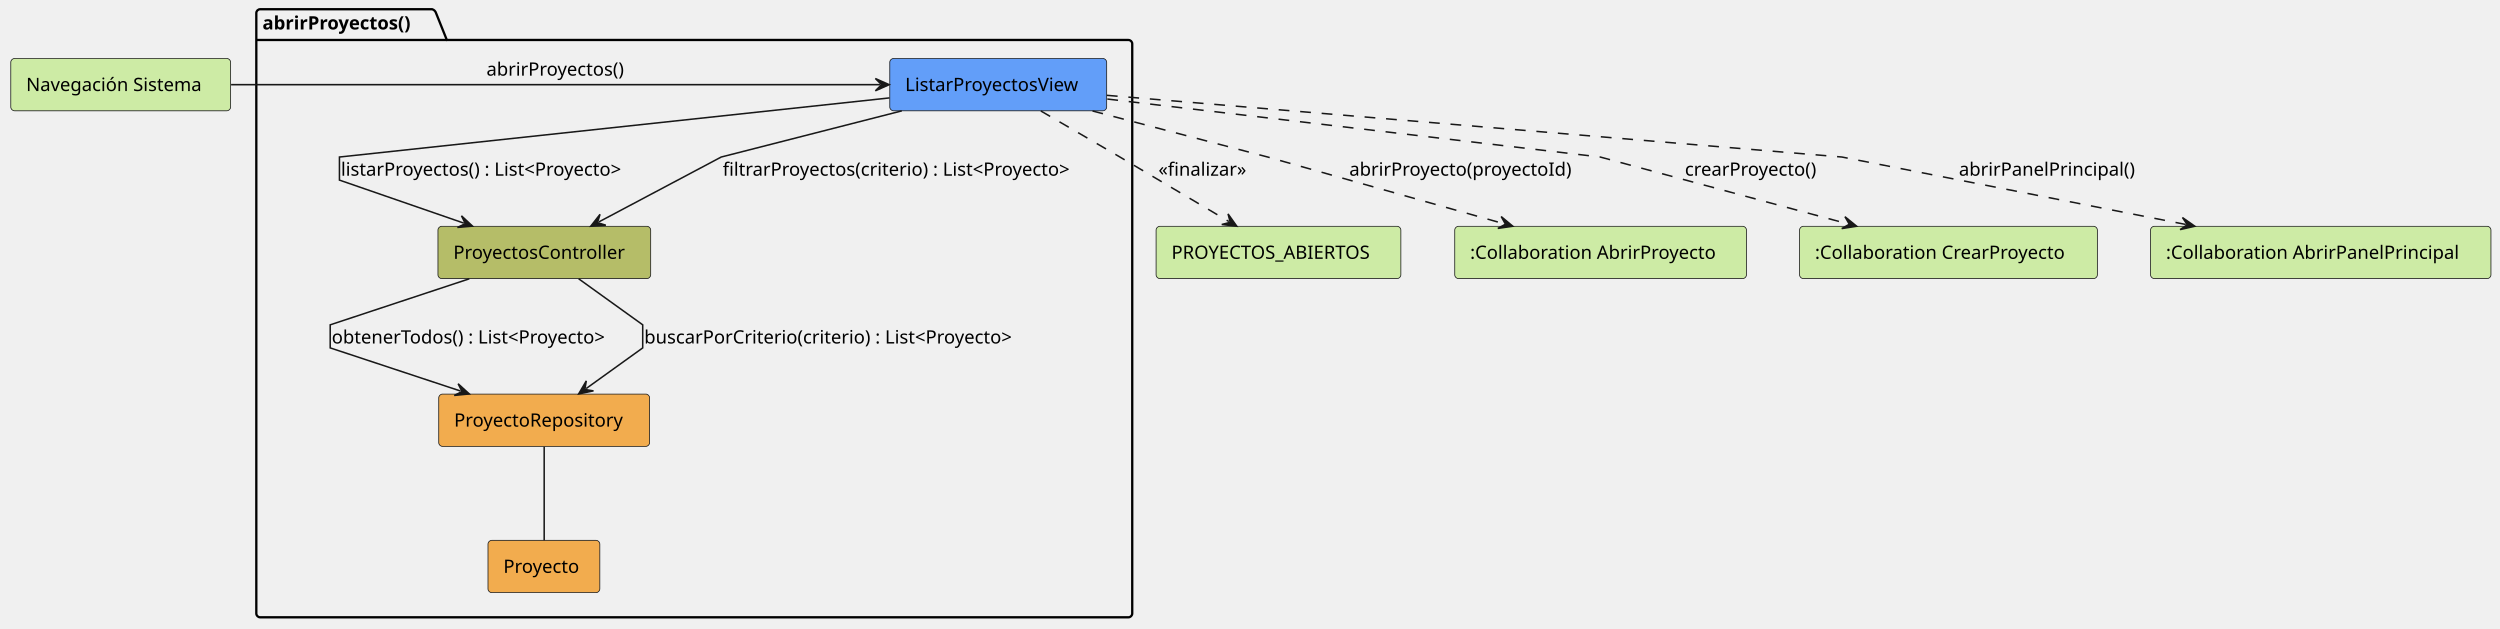
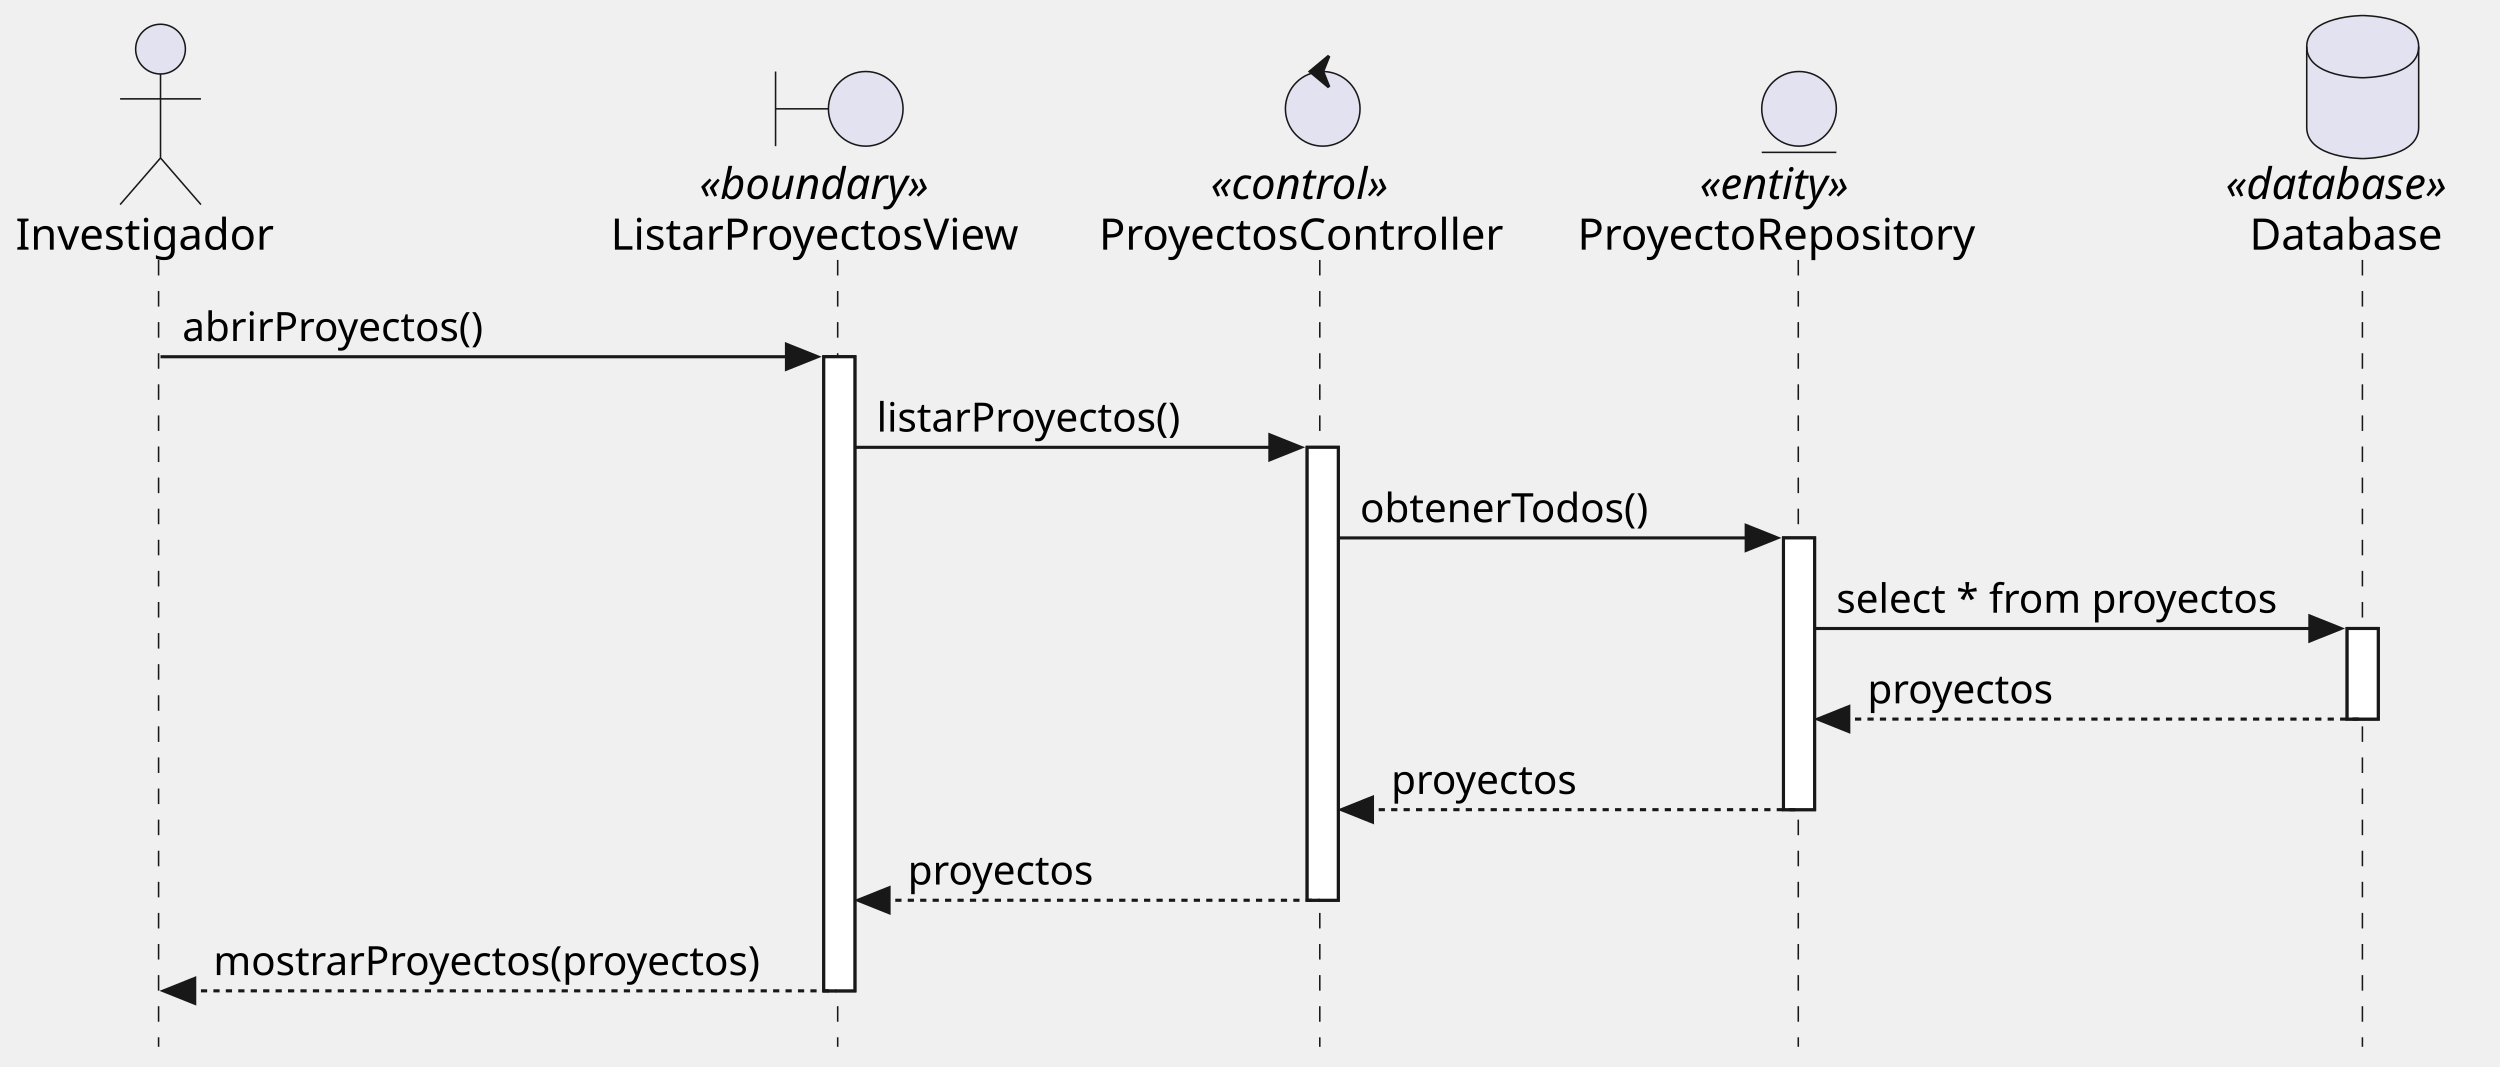
- <svg xmlns="http://www.w3.org/2000/svg" contentStyleType="text/css" data-diagram-type="DESCRIPTION" height="408px" preserveAspectRatio="none" style="width:1624px;height:408px;background:#FFFFFF;" version="1.1" viewBox="0 0 1624 408" width="1624px" zoomAndPan="magnify">
+ <svg xmlns="http://www.w3.org/2000/svg" contentStyleType="text/css" data-diagram-type="SEQUENCE" height="343px" preserveAspectRatio="none" style="width:804px;height:343px;background:#FFFFFF;" version="1.1" viewBox="0 0 804 343" width="804px" zoomAndPan="magnify">
  <defs />
  <g>
-     <g class="cluster" data-qualified-name="abrirProyectos" data-source-line="10" id="ent0004">
-       <path d="M169,6 L280.76,6 A3.75,3.75 0 0 1 283.26,8.5 L290.26,25.969 L733,25.969 A2.5,2.5 0 0 1 735.5,28.469 L735.5,398.5 A2.5,2.5 0 0 1 733,401 L169,401 A2.5,2.5 0 0 1 166.5,398.5 L166.5,8.5 A2.5,2.5 0 0 1 169,6" fill="none" style="stroke:#000000;stroke-width:1.5;" />
-       <line style="stroke:#000000;stroke-width:1.5;" x1="166.5" x2="290.26" y1="25.969" y2="25.969" />
-       <text fill="#000000" font-family="sans-serif" font-size="12" font-weight="bold" lengthAdjust="spacing" textLength="110.76" x="170.5" y="19.139">abrirProyectos()</text>
+     <g>
+       <rect fill="#FFFFFF" height="203.93" style="stroke:#181818;stroke-width:1;" width="10" x="264.923" y="114.727" />
    </g>
-     <g class="entity" data-qualified-name="abrirProyectos.ListarProyectosView" data-source-line="11" id="ent0005">
-       <rect fill="#629EF9" height="33.969" rx="2.5" ry="2.5" style="stroke:#181818;stroke-width:0.5;" width="140.897" x="578" y="38" />
-       <text fill="#000000" font-family="sans-serif" font-size="12" lengthAdjust="spacing" textLength="120.897" x="588" y="59.139">ListarProyectosView</text>
+     <g>
+       <rect fill="#FFFFFF" height="145.664" style="stroke:#181818;stroke-width:1;" width="10" x="420.387" y="143.859" />
    </g>
-     <g class="entity" data-qualified-name="abrirProyectos.ProyectosController" data-source-line="12" id="ent0006">
-       <rect fill="#B5BD68" height="33.969" rx="2.5" ry="2.5" style="stroke:#181818;stroke-width:0.5;" width="138.184" x="284.5" y="147" />
-       <text fill="#000000" font-family="sans-serif" font-size="12" lengthAdjust="spacing" textLength="118.184" x="294.5" y="168.139">ProyectosController</text>
+     <g>
+       <rect fill="#FFFFFF" height="87.398" style="stroke:#181818;stroke-width:1;" width="10" x="573.57" y="172.992" />
    </g>
-     <g class="entity" data-qualified-name="abrirProyectos.ProyectoRepository" data-source-line="13" id="ent0007">
-       <rect fill="#F2AC4E" height="33.969" rx="2.5" ry="2.5" style="stroke:#181818;stroke-width:0.5;" width="136.988" x="285" y="256" />
-       <text fill="#000000" font-family="sans-serif" font-size="12" lengthAdjust="spacing" textLength="116.988" x="295" y="277.139">ProyectoRepository</text>
+     <g>
+       <rect fill="#FFFFFF" height="29.133" style="stroke:#181818;stroke-width:1;" width="10" x="754.844" y="202.125" />
    </g>
-     <g class="entity" data-qualified-name="abrirProyectos.Proyecto" data-source-line="14" id="ent0008">
-       <rect fill="#F2AC4E" height="33.969" rx="2.5" ry="2.5" style="stroke:#181818;stroke-width:0.5;" width="72.641" x="317" y="351" />
-       <text fill="#000000" font-family="sans-serif" font-size="12" lengthAdjust="spacing" textLength="52.641" x="327" y="372.139">Proyecto</text>
+     <g class="participant-lifeline" data-entity-uid="part1" data-qualified-name="Investigador" id="part1-lifeline">
+       <g>
+         <rect fill="#000000" fill-opacity="0" height="253.062" width="8" x="47.623" y="83.594" />
+         <line style="stroke:#181818;stroke-width:0.5;stroke-dasharray:5,5;" x1="51" x2="51" y1="83.594" y2="336.656" />
+       </g>
    </g>
-     <g class="entity" data-qualified-name="NavegacionSistema" data-source-line="7" id="ent0002">
-       <rect fill="#CDEBA5" height="33.969" rx="2.5" ry="2.5" style="stroke:#181818;stroke-width:0.5;" width="142.812" x="7" y="38" />
-       <text fill="#000000" font-family="sans-serif" font-size="12" lengthAdjust="spacing" textLength="122.812" x="17" y="59.139">Navegación Sistema</text>
+     <g class="participant-lifeline" data-entity-uid="part2" data-qualified-name="ListarProyectosView" id="part2-lifeline">
+       <g>
+         <rect fill="#000000" fill-opacity="0" height="253.062" width="8" x="265.923" y="83.594" />
+         <line style="stroke:#181818;stroke-width:0.5;stroke-dasharray:5,5;" x1="269.4" x2="269.4" y1="83.594" y2="336.656" />
+       </g>
    </g>
-     <g class="entity" data-qualified-name="ProyectosAbiertos" data-source-line="8" id="ent0003">
-       <rect fill="#CDEBA5" height="33.969" rx="2.5" ry="2.5" style="stroke:#181818;stroke-width:0.5;" width="158.996" x="751" y="147" />
-       <text fill="#000000" font-family="sans-serif" font-size="12" lengthAdjust="spacing" textLength="138.996" x="761" y="168.139">PROYECTOS_ABIERTOS</text>
+     <g class="participant-lifeline" data-entity-uid="part3" data-qualified-name="ProyectosController" id="part3-lifeline">
+       <g>
+         <rect fill="#000000" fill-opacity="0" height="253.062" width="8" x="421.387" y="83.594" />
+         <line style="stroke:#181818;stroke-width:0.5;stroke-dasharray:5,5;" x1="424.446" x2="424.446" y1="83.594" y2="336.656" />
+       </g>
    </g>
-     <g class="entity" data-qualified-name="AbrirProyecto" data-source-line="17" id="ent0009">
-       <rect fill="#CDEBA5" height="33.969" rx="2.5" ry="2.5" style="stroke:#181818;stroke-width:0.5;" width="189.5" x="945" y="147" />
-       <text fill="#000000" font-family="sans-serif" font-size="12" lengthAdjust="spacing" textLength="169.5" x="955" y="168.139">:Collaboration AbrirProyecto</text>
+     <g class="participant-lifeline" data-entity-uid="part4" data-qualified-name="ProyectoRepository" id="part4-lifeline">
+       <g>
+         <rect fill="#000000" fill-opacity="0" height="253.062" width="8" x="574.57" y="83.594" />
+         <line style="stroke:#181818;stroke-width:0.5;stroke-dasharray:5,5;" x1="578.327" x2="578.327" y1="83.594" y2="336.656" />
+       </g>
    </g>
-     <g class="entity" data-qualified-name="CrearProyecto" data-source-line="18" id="ent0010">
-       <rect fill="#CDEBA5" height="33.969" rx="2.5" ry="2.5" style="stroke:#181818;stroke-width:0.5;" width="193.455" x="1169" y="147" />
-       <text fill="#000000" font-family="sans-serif" font-size="12" lengthAdjust="spacing" textLength="173.455" x="1179" y="168.139">:Collaboration CrearProyecto</text>
+     <g class="participant-lifeline" data-entity-uid="part5" data-qualified-name="Database" id="part5-lifeline">
+       <g>
+         <rect fill="#000000" fill-opacity="0" height="253.062" width="8" x="755.844" y="83.594" />
+         <line style="stroke:#181818;stroke-width:0.5;stroke-dasharray:5,5;" x1="759.75" x2="759.75" y1="83.594" y2="336.656" />
+       </g>
    </g>
-     <g class="entity" data-qualified-name="AbrirPanelPrincipal" data-source-line="19" id="ent0011">
-       <rect fill="#CDEBA5" height="33.969" rx="2.5" ry="2.5" style="stroke:#181818;stroke-width:0.5;" width="221.117" x="1397" y="147" />
-       <text fill="#000000" font-family="sans-serif" font-size="12" lengthAdjust="spacing" textLength="201.117" x="1407" y="168.139">:Collaboration AbrirPanelPrincipal</text>
+     <g class="participant participant-head" data-entity-uid="part1" data-qualified-name="Investigador" id="part1-head">
+       <text fill="#000000" font-family="sans-serif" font-size="14" lengthAdjust="spacing" textLength="87.247" x="5" y="80.292">Investigador</text>
+       <ellipse cx="51.623" cy="15.797" fill="#E2E2F0" rx="8" ry="8" style="stroke:#181818;stroke-width:0.5;" />
+       <path d="M51.623,23.797 L51.623,50.797 M38.623,31.797 L64.624,31.797 M51.623,50.797 L38.623,65.797 M51.623,50.797 L64.624,65.797" fill="none" style="stroke:#181818;stroke-width:0.5;" />
    </g>
-     <g class="link" data-entity-1="ent0002" data-entity-2="ent0005" data-link-type="dependency" data-source-line="21" id="lnk12">
-       <path d="M150.11,55 C259.85,55 462.34,55 571.63,55" fill="none" id="NavegacionSistema-to-ListarProyectosView" style="stroke:#181818;stroke-width:1;" />
-       <polygon fill="#181818" points="577.63,55,568.63,51,572.63,55,568.63,59,577.63,55" style="stroke:#181818;stroke-width:1;" />
-       <text fill="#000000" font-family="sans-serif" font-size="12" lengthAdjust="spacing" textLength="96.428" x="316" y="49.139">abrirProyectos()</text>
+     <g class="participant participant-head" data-entity-uid="part2" data-qualified-name="ListarProyectosView" id="part2-head">
+       <text fill="#000000" font-family="sans-serif" font-size="14" font-style="italic" lengthAdjust="spacing" textLength="83.986" x="224.93" y="63.995">«boundary»</text>
+       <text fill="#000000" font-family="sans-serif" font-size="14" lengthAdjust="spacing" textLength="141.046" x="196.4" y="80.292">ListarProyectosView</text>
+       <path d="M249.423,23 L249.423,47 M249.423,35 L266.423,35" fill="none" style="stroke:#181818;stroke-width:0.5;" />
+       <ellipse cx="278.423" cy="35" fill="#E2E2F0" rx="12" ry="12" style="stroke:#181818;stroke-width:0.5;" />
    </g>
-     <g class="link" data-entity-1="ent0005" data-entity-2="ent0006" data-link-type="dependency" data-source-line="23" id="lnk13">
-       <path d="M577.82,63.6 C456.26,76.66 220.5,102 220.5,102 C220.5,102 220.5,117 220.5,117 C220.5,117 262.959,131.689 301.309,144.949" fill="none" id="ListarProyectosView-to-ProyectosController" style="stroke:#181818;stroke-width:1;" />
-       <polygon fill="#181818" points="306.98,146.91,299.781,140.189,302.255,145.276,297.167,147.749,306.98,146.91" style="stroke:#181818;stroke-width:1;" />
-       <text fill="#000000" font-family="sans-serif" font-size="12" lengthAdjust="spacing" textLength="203.566" x="221.5" y="114.139">listarProyectos() : List&lt;Proyecto&gt;</text>
+     <g class="participant participant-head" data-entity-uid="part3" data-qualified-name="ProyectosController" id="part3-head">
+       <text fill="#000000" font-family="sans-serif" font-size="14" font-style="italic" lengthAdjust="spacing" textLength="66.117" x="389.328" y="63.995">«control»</text>
+       <text fill="#000000" font-family="sans-serif" font-size="14" lengthAdjust="spacing" textLength="137.881" x="353.446" y="80.292">ProyectosController</text>
+       <ellipse cx="425.387" cy="35" fill="#E2E2F0" rx="12" ry="12" style="stroke:#181818;stroke-width:0.5;" />
+       <polygon fill="#181818" points="421.387,23,427.387,18,425.387,23,427.387,28,421.387,23" style="stroke:#181818;stroke-width:1;" />
    </g>
-     <g class="link" data-entity-1="ent0005" data-entity-2="ent0006" data-link-type="dependency" data-source-line="27" id="lnk16">
-       <path d="M585.8,72.02 C533.85,85.3 468.5,102 468.5,102 C468.5,102 423.091,126.089 389.011,144.159" fill="none" id="ListarProyectosView-to-ProyectosController-1" style="stroke:#181818;stroke-width:1;" />
-       <polygon fill="#181818" points="383.71,146.97,393.535,146.288,388.127,144.628,389.788,139.22,383.71,146.97" style="stroke:#181818;stroke-width:1;" />
-       <text fill="#000000" font-family="sans-serif" font-size="12" lengthAdjust="spacing" textLength="249.035" x="469.5" y="114.139">filtrarProyectos(criterio) : List&lt;Proyecto&gt;</text>
+     <g class="participant participant-head" data-entity-uid="part4" data-qualified-name="ProyectoRepository" id="part4-head">
+       <text fill="#000000" font-family="sans-serif" font-size="14" font-style="italic" lengthAdjust="spacing" textLength="57.921" x="546.61" y="63.995">«entity»</text>
+       <text fill="#000000" font-family="sans-serif" font-size="14" lengthAdjust="spacing" textLength="136.486" x="507.327" y="80.292">ProyectoRepository</text>
+       <ellipse cx="578.57" cy="35" fill="#E2E2F0" rx="12" ry="12" style="stroke:#181818;stroke-width:0.5;" />
+       <line style="stroke:#181818;stroke-width:0.5;" x1="566.57" x2="590.57" y1="49" y2="49" />
    </g>
-     <g class="link" data-entity-1="ent0006" data-entity-2="ent0007" data-link-type="dependency" data-source-line="24" id="lnk14">
-       <path d="M304.88,181.09 C264.8,194.35 214.5,211 214.5,211 C214.5,211 214.5,226 214.5,226 C214.5,226 259.104,240.765 299.184,254.025" fill="none" id="ProyectosController-to-ProyectoRepository" style="stroke:#181818;stroke-width:1;" />
-       <polygon fill="#181818" points="304.88,255.91,297.592,249.286,300.133,254.339,295.079,256.881,304.88,255.91" style="stroke:#181818;stroke-width:1;" />
-       <text fill="#000000" font-family="sans-serif" font-size="12" lengthAdjust="spacing" textLength="197.613" x="215.5" y="223.139">obtenerTodos() : List&lt;Proyecto&gt;</text>
+     <g class="participant participant-head" data-entity-uid="part5" data-qualified-name="Database" id="part5-head">
+       <text fill="#000000" font-family="sans-serif" font-size="14" font-style="italic" lengthAdjust="spacing" textLength="82.189" x="715.75" y="63.995">«database»</text>
+       <text fill="#000000" font-family="sans-serif" font-size="14" lengthAdjust="spacing" textLength="66.801" x="723.444" y="80.292">Database</text>
+       <path d="M741.844,15 C741.844,5 759.844,5 759.844,5 C759.844,5 777.844,5 777.844,15 L777.844,41 C777.844,51 759.844,51 759.844,51 C759.844,51 741.844,51 741.844,41 L741.844,15" fill="#E2E2F0" style="stroke:#181818;stroke-width:0.5;" />
+       <path d="M741.844,15 C741.844,25 759.844,25 759.844,25 C759.844,25 777.844,25 777.844,15" fill="none" style="stroke:#181818;stroke-width:0.5;" />
    </g>
-     <g class="link" data-entity-1="ent0006" data-entity-2="ent0007" data-link-type="dependency" data-source-line="28" id="lnk17">
-       <path d="M375.88,181.09 C394.34,194.35 417.5,211 417.5,211 C417.5,211 417.5,226 417.5,226 C417.5,226 399.213,239.15 380.753,252.41" fill="none" id="ProyectosController-to-ProyectoRepository-1" style="stroke:#181818;stroke-width:1;" />
-       <polygon fill="#181818" points="375.88,255.91,385.523,253.908,379.941,252.993,380.856,247.411,375.88,255.91" style="stroke:#181818;stroke-width:1;" />
-       <text fill="#000000" font-family="sans-serif" font-size="12" lengthAdjust="spacing" textLength="261.539" x="418.5" y="223.139">buscarPorCriterio(criterio) : List&lt;Proyecto&gt;</text>
+     <g>
+       <rect fill="#FFFFFF" height="203.93" style="stroke:#181818;stroke-width:1;" width="10" x="264.923" y="114.727" />
    </g>
-     <g class="link" data-entity-1="ent0007" data-entity-2="ent0008" data-link-type="association" data-source-line="25" id="lnk15">
-       <path d="M353.5,290.2 C353.5,307.27 353.5,333.99 353.5,350.99" fill="none" id="ProyectoRepository-Proyecto" style="stroke:#181818;stroke-width:1;" />
+     <g>
+       <rect fill="#FFFFFF" height="145.664" style="stroke:#181818;stroke-width:1;" width="10" x="420.387" y="143.859" />
    </g>
-     <g class="link" data-entity-1="ent0005" data-entity-2="ent0009" data-link-type="dependency" data-source-line="30" id="lnk18">
-       <path d="M709.71,72.09 C760.17,85.35 823.5,102 823.5,102 C823.5,102 912.976,127.27 976.976,145.34" fill="none" id="ListarProyectosView-to-AbrirProyecto" style="stroke:#181818;stroke-width:1;stroke-dasharray:7,7;" />
-       <polygon fill="#181818" points="982.75,146.97,975.176,140.675,977.938,145.611,973.002,148.374,982.75,146.97" style="stroke:#181818;stroke-width:1;" />
-       <text fill="#000000" font-family="sans-serif" font-size="12" lengthAdjust="spacing" textLength="154.353" x="876.5" y="114.139">abrirProyecto(proyectoId)</text>
+     <g>
+       <rect fill="#FFFFFF" height="87.398" style="stroke:#181818;stroke-width:1;" width="10" x="573.57" y="172.992" />
    </g>
-     <g class="link" data-entity-1="ent0005" data-entity-2="ent0010" data-link-type="dependency" data-source-line="31" id="lnk19">
-       <path d="M719.31,64.33 C831.98,77.59 1039.5,102 1039.5,102 C1039.5,102 1133.367,127.337 1200.327,145.407" fill="none" id="ListarProyectosView-to-CrearProyecto" style="stroke:#181818;stroke-width:1;stroke-dasharray:7,7;" />
-       <polygon fill="#181818" points="1206.12,146.97,1198.473,140.763,1201.293,145.667,1196.389,148.487,1206.12,146.97" style="stroke:#181818;stroke-width:1;" />
-       <text fill="#000000" font-family="sans-serif" font-size="12" lengthAdjust="spacing" textLength="93.205" x="1094.5" y="114.139">crearProyecto()</text>
+     <g>
+       <rect fill="#FFFFFF" height="29.133" style="stroke:#181818;stroke-width:1;" width="10" x="754.844" y="202.125" />
    </g>
-     <g class="link" data-entity-1="ent0005" data-entity-2="ent0011" data-link-type="dependency" data-source-line="32" id="lnk20">
-       <path d="M719.02,61.92 C867.03,74.34 1196.5,102 1196.5,102 C1196.5,102 1327.752,127.745 1419.902,145.815" fill="none" id="ListarProyectosView-to-AbrirPanelPrincipal" style="stroke:#181818;stroke-width:1;stroke-dasharray:7,7;" />
-       <polygon fill="#181818" points="1425.79,146.97,1417.728,141.313,1420.883,146.008,1416.188,149.163,1425.79,146.97" style="stroke:#181818;stroke-width:1;" />
-       <text fill="#000000" font-family="sans-serif" font-size="12" lengthAdjust="spacing" textLength="121.793" x="1272.5" y="114.139">abrirPanelPrincipal()</text>
+     <g class="message" data-entity-1="part1" data-entity-2="part2" id="msg1">
+       <polygon fill="#181818" points="252.923,110.727,262.923,114.727,252.923,118.727" style="stroke:#181818;stroke-width:1;" />
+       <line style="stroke:#181818;stroke-width:1;" x1="51.623" x2="258.923" y1="114.727" y2="114.727" />
+       <text fill="#000000" font-family="sans-serif" font-size="13" lengthAdjust="spacing" textLength="104.463" x="58.623" y="109.661">abrirProyectos()</text>
    </g>
-     <g class="link" data-entity-1="ent0005" data-entity-2="ent0003" data-link-type="dependency" data-source-line="34" id="lnk21">
-       <path d="M676.13,72.09 C698.91,85.35 727.5,102 727.5,102 C727.5,102 767.757,125.843 798.277,143.913" fill="none" id="ListarProyectosView-to-ProyectosAbiertos" style="stroke:#181818;stroke-width:1;stroke-dasharray:7,7;" />
-       <polygon fill="#181818" points="803.44,146.97,797.734,138.943,799.138,144.423,793.658,145.827,803.44,146.97" style="stroke:#181818;stroke-width:1;" />
-       <text fill="#000000" font-family="sans-serif" font-size="12" lengthAdjust="spacing" textLength="62.455" x="752.5" y="114.139">«finalizar»</text>
+     <g class="message" data-entity-1="part2" data-entity-2="part3" id="msg2">
+       <polygon fill="#181818" points="408.387,139.859,418.387,143.859,408.387,147.859" style="stroke:#181818;stroke-width:1;" />
+       <line style="stroke:#181818;stroke-width:1;" x1="274.923" x2="414.387" y1="143.859" y2="143.859" />
+       <text fill="#000000" font-family="sans-serif" font-size="13" lengthAdjust="spacing" textLength="106.349" x="281.923" y="138.793">listarProyectos()</text>
+     </g>
+     <g class="message" data-entity-1="part3" data-entity-2="part4" id="msg3">
+       <polygon fill="#181818" points="561.57,168.992,571.57,172.992,561.57,176.992" style="stroke:#181818;stroke-width:1;" />
+       <line style="stroke:#181818;stroke-width:1;" x1="430.387" x2="567.57" y1="172.992" y2="172.992" />
+       <text fill="#000000" font-family="sans-serif" font-size="13" lengthAdjust="spacing" textLength="99.899" x="437.387" y="167.926">obtenerTodos()</text>
+     </g>
+     <g class="message" data-entity-1="part4" data-entity-2="part5" id="msg4">
+       <polygon fill="#181818" points="742.844,198.125,752.844,202.125,742.844,206.125" style="stroke:#181818;stroke-width:1;" />
+       <line style="stroke:#181818;stroke-width:1;" x1="583.57" x2="748.844" y1="202.125" y2="202.125" />
+       <text fill="#000000" font-family="sans-serif" font-size="13" lengthAdjust="spacing" textLength="152.274" x="590.57" y="197.059">select * from proyectos</text>
+     </g>
+     <g class="message" data-entity-1="part5" data-entity-2="part4" id="msg5">
+       <polygon fill="#181818" points="594.57,227.258,584.57,231.258,594.57,235.258" style="stroke:#181818;stroke-width:1;" />
+       <line style="stroke:#181818;stroke-width:1;stroke-dasharray:2,2;" x1="588.57" x2="758.844" y1="231.258" y2="231.258" />
+       <text fill="#000000" font-family="sans-serif" font-size="13" lengthAdjust="spacing" textLength="64.213" x="600.57" y="226.192">proyectos</text>
+     </g>
+     <g class="message" data-entity-1="part4" data-entity-2="part3" id="msg6">
+       <polygon fill="#181818" points="441.387,256.391,431.387,260.391,441.387,264.391" style="stroke:#181818;stroke-width:1;" />
+       <line style="stroke:#181818;stroke-width:1;stroke-dasharray:2,2;" x1="435.387" x2="577.57" y1="260.391" y2="260.391" />
+       <text fill="#000000" font-family="sans-serif" font-size="13" lengthAdjust="spacing" textLength="64.213" x="447.387" y="255.325">proyectos</text>
+     </g>
+     <g class="message" data-entity-1="part3" data-entity-2="part2" id="msg7">
+       <polygon fill="#181818" points="285.923,285.523,275.923,289.523,285.923,293.523" style="stroke:#181818;stroke-width:1;" />
+       <line style="stroke:#181818;stroke-width:1;stroke-dasharray:2,2;" x1="279.923" x2="424.387" y1="289.523" y2="289.523" />
+       <text fill="#000000" font-family="sans-serif" font-size="13" lengthAdjust="spacing" textLength="64.213" x="291.923" y="284.457">proyectos</text>
+     </g>
+     <g class="message" data-entity-1="part2" data-entity-2="part1" id="msg8">
+       <polygon fill="#181818" points="62.623,314.656,52.623,318.656,62.623,322.656" style="stroke:#181818;stroke-width:1;" />
+       <line style="stroke:#181818;stroke-width:1;stroke-dasharray:2,2;" x1="56.623" x2="268.923" y1="318.656" y2="318.656" />
+       <text fill="#000000" font-family="sans-serif" font-size="13" lengthAdjust="spacing" textLength="189.3" x="68.624" y="313.59">mostrarProyectos(proyectos)</text>
    </g>
  </g>
</svg>
